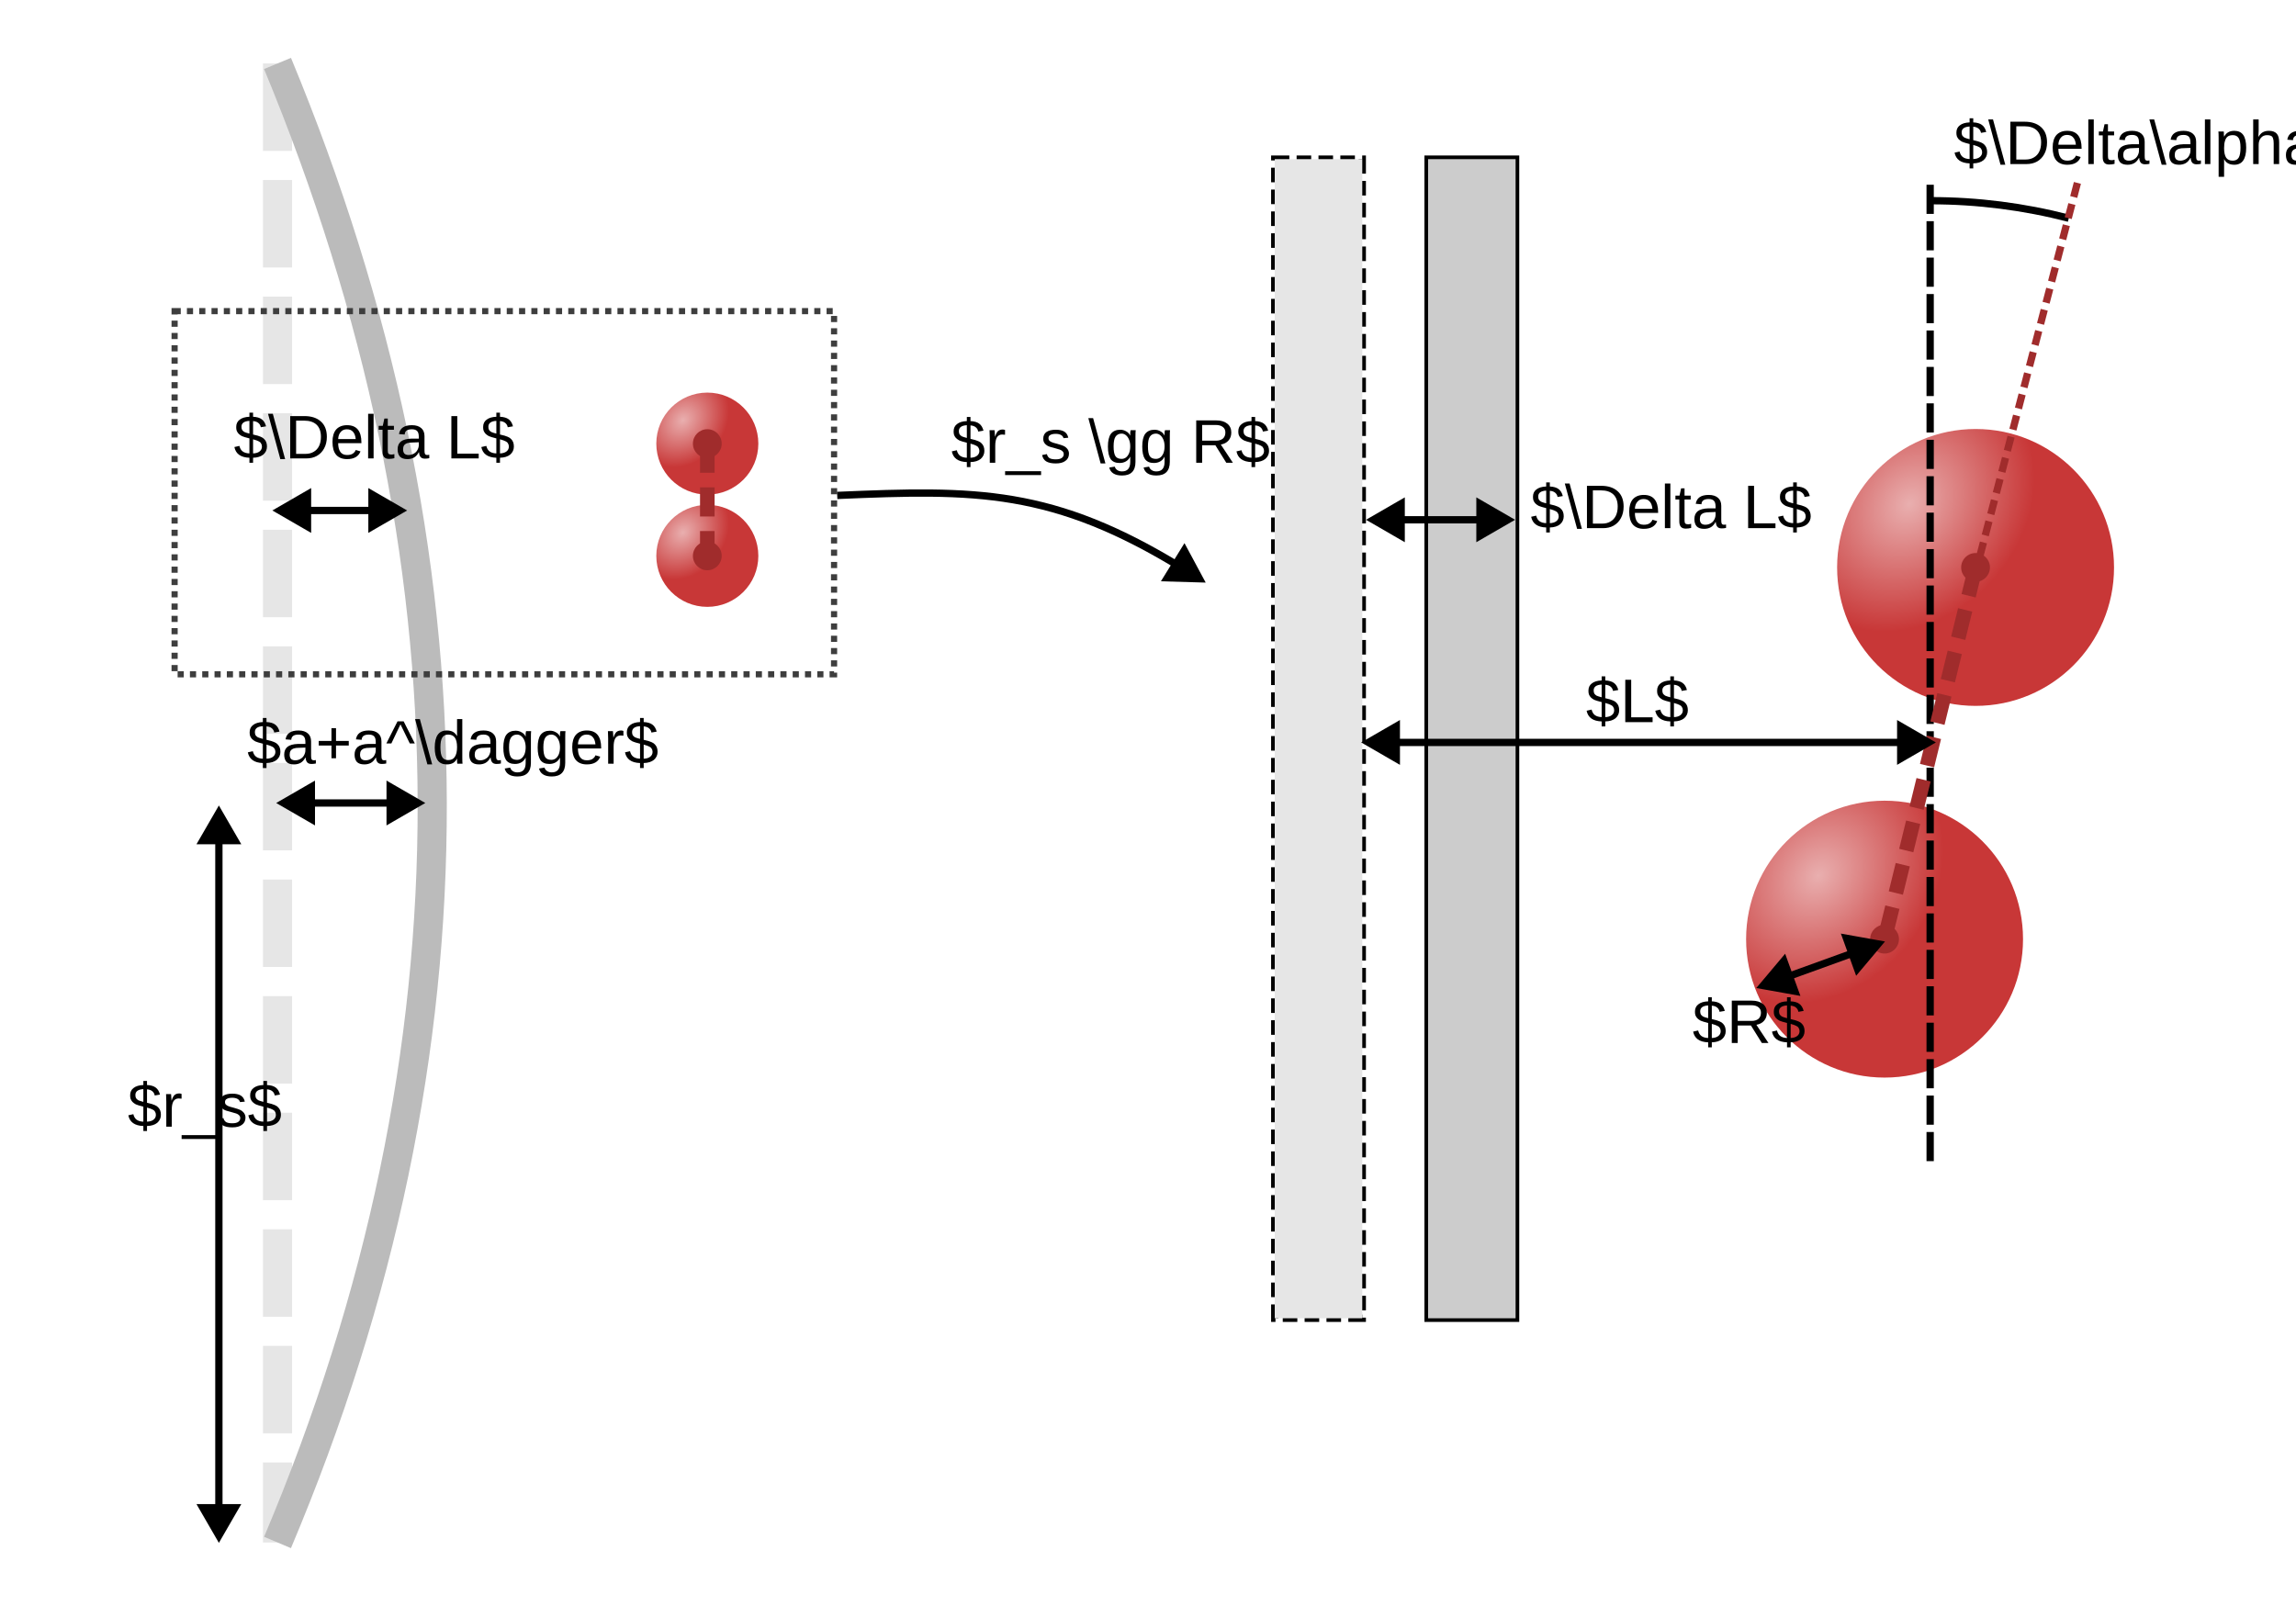
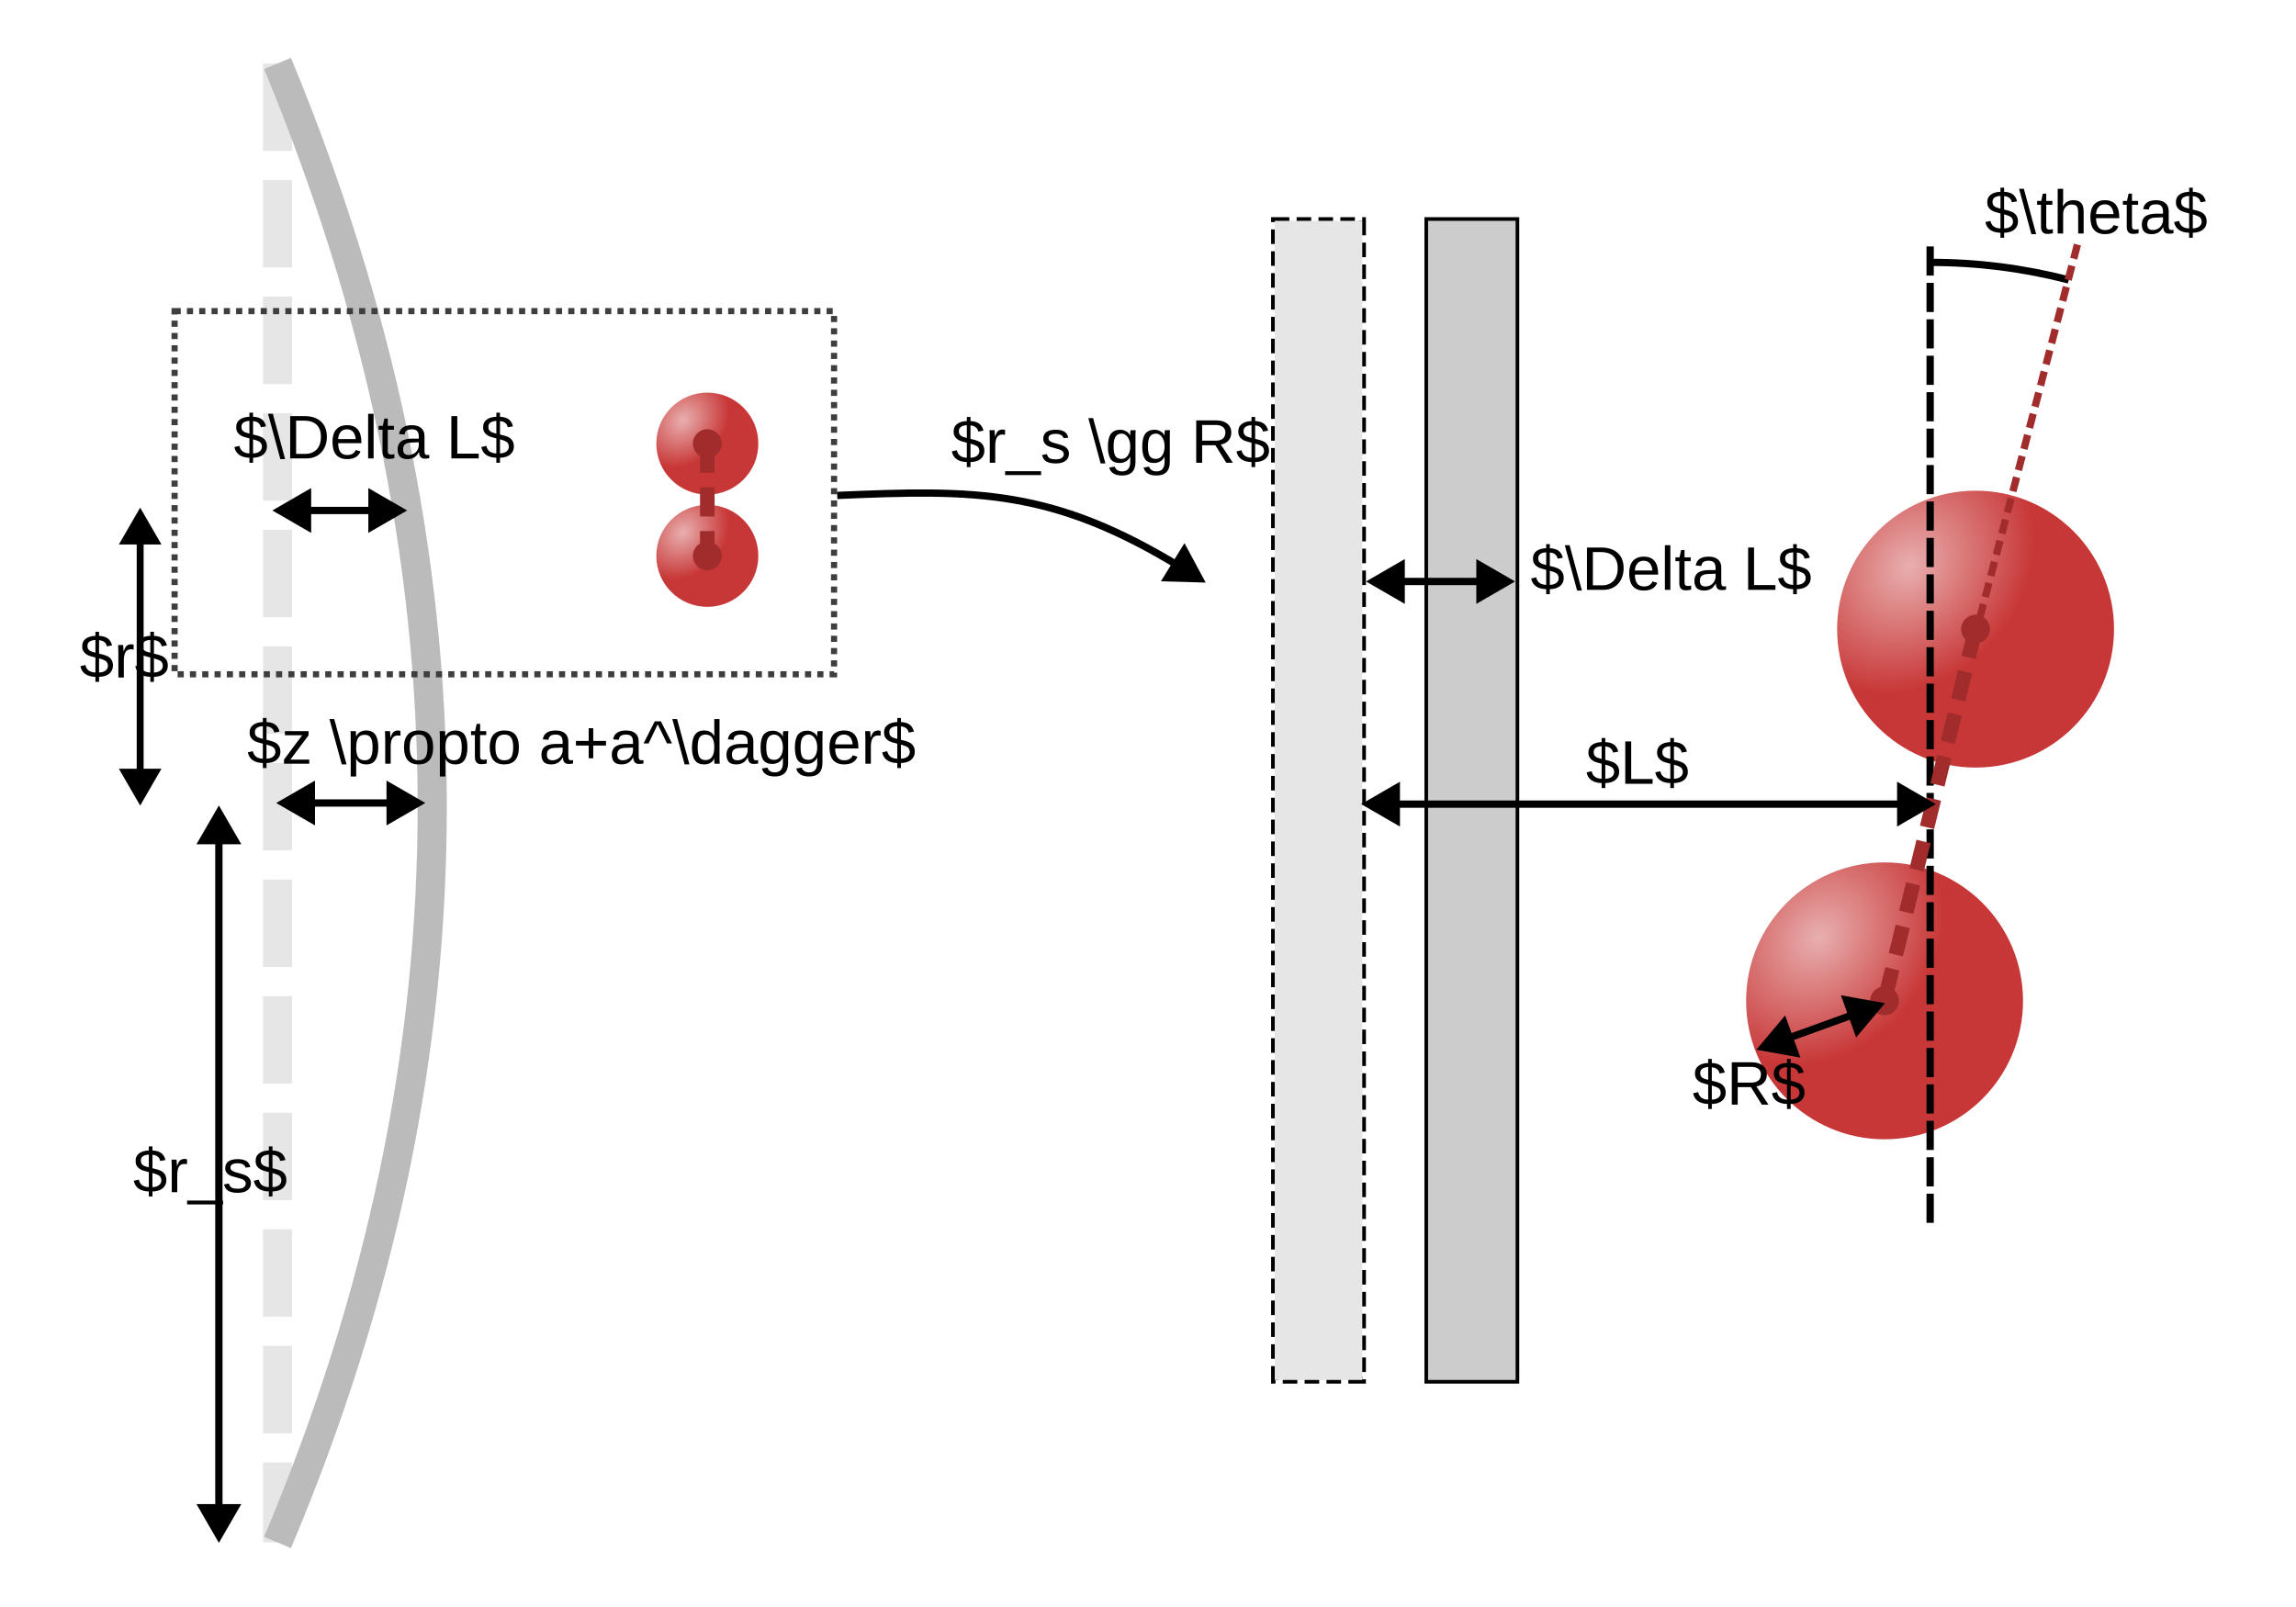
<svg xmlns="http://www.w3.org/2000/svg" xmlns:xlink="http://www.w3.org/1999/xlink" width="6.202in" height="4.341in" viewBox="0 0 157.531 110.261" version="1.1" id="svg1">
  <defs id="defs1">
    <linearGradient id="swatch4">
      <stop style="stop-color:#8b8b8b;stop-opacity:1;" offset="0" id="stop4" />
    </linearGradient>
    <linearGradient id="swatch3">
      <stop style="stop-color:#000000;stop-opacity:1;" offset="0" id="stop3" />
    </linearGradient>
    <linearGradient id="linearGradient13">
      <stop style="stop-color:#e9afaf;stop-opacity:1" offset="0" id="stop13" />
      <stop style="stop-color:#c83737;stop-opacity:1" offset="1" id="stop14" />
    </linearGradient>
    <radialGradient xlink:href="#linearGradient13" id="radialGradient1" gradientUnits="userSpaceOnUse" gradientTransform="matrix(0.2216004,0.2001958,-0.2447007,0.270864,48.18318,17.26174)" cx="22.688" cy="25.962" fx="22.688" fy="25.962" r="9.588" />
    <radialGradient xlink:href="#linearGradient13" id="radialGradient4" gradientUnits="userSpaceOnUse" gradientTransform="matrix(0.2216004,0.2001958,-0.2447007,0.270864,48.18318,24.9645)" cx="22.688" cy="25.962" fx="22.688" fy="25.962" r="9.588" />
-     <radialGradient xlink:href="#linearGradient13" id="radialGradient5" gradientUnits="userSpaceOnUse" gradientTransform="matrix(0.6014868,0.5433886,-0.6641877,0.7352023,134.6051,3.168664)" cx="22.688" cy="25.962" fx="22.688" fy="25.962" r="9.588" />
-     <radialGradient xlink:href="#linearGradient13" id="radialGradient6" gradientUnits="userSpaceOnUse" gradientTransform="matrix(0.6014868,0.5433886,-0.6641877,0.7352023,128.3614,28.67504)" cx="22.688" cy="25.962" fx="22.688" fy="25.962" r="9.588" />
+     <radialGradient xlink:href="#linearGradient13" id="radialGradient5" gradientUnits="userSpaceOnUse" gradientTransform="matrix(0.6014868,0.5433886,-0.6641877,0.7352023,134.6051,7.401998)" cx="22.688" cy="25.962" fx="22.688" fy="25.962" r="9.588" />
+     <radialGradient xlink:href="#linearGradient13" id="radialGradient6" gradientUnits="userSpaceOnUse" gradientTransform="matrix(0.6014868,0.5433886,-0.6641877,0.7352023,128.3614,32.90837)" cx="22.688" cy="25.962" fx="22.688" fy="25.962" r="9.588" />
    <marker style="overflow:visible" id="marker16-9" refX="0" refY="0" orient="auto-start-reverse" markerWidth="1" markerHeight="1" viewBox="0 0 1 1" preserveAspectRatio="xMidYMid">
      <path transform="scale(0.5)" style="fill:context-stroke;fill-rule:evenodd;stroke:context-stroke;stroke-width:1pt" d="M 5.77,0 -2.88,5 V -5 Z" id="path16-9" />
    </marker>
    <marker style="overflow:visible" id="marker16-9-5" refX="0" refY="0" orient="auto-start-reverse" markerWidth="1" markerHeight="1" viewBox="0 0 1 1" preserveAspectRatio="xMidYMid">
      <path transform="scale(0.5)" style="fill:context-stroke;fill-rule:evenodd;stroke:context-stroke;stroke-width:1pt" d="M 5.77,0 -2.88,5 V -5 Z" id="path16-9-6" />
    </marker>
  </defs>
  <g id="layer1">
    <circle style="fill:url(#radialGradient1);fill-opacity:1;stroke-width:0.335;stroke-miterlimit:3;paint-order:stroke fill markers" id="ellipse1" cx="48.53" cy="30.44" r="3.5" />
    <circle style="fill:url(#radialGradient4);fill-opacity:1;stroke-width:0.335;stroke-miterlimit:3;paint-order:stroke fill markers" id="circle4" cx="48.53" cy="38.142" r="3.5" />
    <path style="fill:none;fill-opacity:1;stroke:#a02c2c;stroke-width:1;stroke-miterlimit:3;stroke-dasharray:2, 1;stroke-dashoffset:0;stroke-opacity:1;paint-order:stroke fill markers" d="m 48.53,30.44 v 7.702" id="path2" />
    <g id="g2" transform="translate(18.61563,2.494819)">
      <circle style="fill:#a02c2c;fill-opacity:1;stroke:none;stroke-width:1.849;stroke-linecap:butt;stroke-miterlimit:3;stroke-dasharray:none;stroke-dashoffset:0;stroke-opacity:1;paint-order:stroke fill markers" id="circle27" cx="29.914" cy="35.648" r="0.988" />
    </g>
    <g id="g3" transform="translate(18.61563,-5.20794)">
      <circle style="fill:#a02c2c;fill-opacity:1;stroke:none;stroke-width:1.849;stroke-linecap:butt;stroke-miterlimit:3;stroke-dasharray:none;stroke-dashoffset:0;stroke-opacity:1;paint-order:stroke fill markers" id="circle2" cx="29.914" cy="35.648" r="0.988" />
    </g>
    <path style="fill:none;fill-opacity:1;stroke:#e6e6e6;stroke-width:2;stroke-miterlimit:3;stroke-dasharray:6, 2;stroke-dashoffset:0;stroke-opacity:1;paint-order:stroke fill markers" d="M 19.041,4.353 V 105.844" id="path3" />
    <path style="fill:none;fill-opacity:1;stroke:#bbbbbb;stroke-width:2;stroke-miterlimit:3;stroke-dasharray:none;stroke-dashoffset:0;stroke-opacity:1;paint-order:stroke fill markers" d="m 19.041,4.353 c 14.021,33.83 14.285,67.661 0,101.491" id="path4" />
-     <circle style="fill:url(#radialGradient5);fill-opacity:1;stroke-width:0.911;stroke-miterlimit:3;paint-order:stroke fill markers" id="circle5" cx="135.546" cy="38.937" r="9.5" />
-     <circle style="fill:url(#radialGradient6);fill-opacity:1;stroke-width:0.911;stroke-miterlimit:3;paint-order:stroke fill markers" id="circle6" cx="129.302" cy="64.443" r="9.5" />
-     <g id="g7" transform="translate(99.38778,28.79591)">
+     <circle style="fill:url(#radialGradient5);fill-opacity:1;stroke-width:0.911;stroke-miterlimit:3;paint-order:stroke fill markers" id="circle5" cx="135.546" cy="43.17" r="9.5" />
+     <circle style="fill:url(#radialGradient6);fill-opacity:1;stroke-width:0.911;stroke-miterlimit:3;paint-order:stroke fill markers" id="circle6" cx="129.302" cy="68.677" r="9.5" />
+     <g id="g7" transform="translate(99.38778,33.02924)">
      <circle style="fill:#a02c2c;fill-opacity:1;stroke:none;stroke-width:1.849;stroke-linecap:butt;stroke-miterlimit:3;stroke-dasharray:none;stroke-dashoffset:0;stroke-opacity:1;paint-order:stroke fill markers" id="circle7" cx="29.914" cy="35.648" r="0.988" />
    </g>
-     <g id="g8" transform="translate(105.6315,3.289544)">
+     <g id="g8" transform="translate(105.6315,7.522877)">
      <circle style="fill:#a02c2c;fill-opacity:1;stroke:none;stroke-width:1.849;stroke-linecap:butt;stroke-miterlimit:3;stroke-dasharray:none;stroke-dashoffset:0;stroke-opacity:1;paint-order:stroke fill markers" id="circle8" cx="29.914" cy="35.648" r="0.988" />
    </g>
    <path style="fill:#cccccc;fill-opacity:1;stroke:#000000;stroke-width:0.5;stroke-miterlimit:3;stroke-dasharray:none;stroke-dashoffset:0;stroke-opacity:1;marker-start:url(#marker16-9);marker-end:url(#marker16-9);paint-order:stroke fill markers" d="m 20.462,35.028 h 5.696" id="path3-5" />
    <path style="fill:#cccccc;fill-opacity:1;stroke:#000000;stroke-width:0.5;stroke-miterlimit:3;stroke-dasharray:none;stroke-dashoffset:0;stroke-opacity:1;marker-start:url(#marker16-9);marker-end:url(#marker16-9);paint-order:stroke fill markers" d="m 15.018,57.047 v 47.048" id="path9" />
-     <path style="fill:#cccccc;fill-opacity:1;stroke:#000000;stroke-width:0.5;stroke-miterlimit:3;stroke-dasharray:2, 0.5;stroke-dashoffset:0;stroke-opacity:1;paint-order:stroke fill markers" d="M 132.43,12.677 V 80.136" id="path10" />
-     <path style="fill:none;fill-opacity:1;stroke:#000000;stroke-width:0.5;stroke-miterlimit:3;stroke-dasharray:none;stroke-dashoffset:0;stroke-opacity:1;paint-order:stroke fill markers" id="path28" d="m 132.488,13.772 a 37.759,37.759 0 0 1 9.454,1.203" />
+     <path style="fill:#cccccc;fill-opacity:1;stroke:#000000;stroke-width:0.5;stroke-miterlimit:3;stroke-dasharray:2, 0.5;stroke-dashoffset:0;stroke-opacity:1;paint-order:stroke fill markers" d="M 132.43,16.91 V 84.37" id="path10" />
+     <path style="fill:none;fill-opacity:1;stroke:#000000;stroke-width:0.5;stroke-miterlimit:3;stroke-dasharray:none;stroke-dashoffset:0;stroke-opacity:1;paint-order:stroke fill markers" id="path28" d="m 132.488,18.005 a 37.759,37.759 0 0 1 9.454,1.203" />
    <rect style="fill:none;fill-opacity:1;stroke:#3e3e3e;stroke-width:0.422;stroke-miterlimit:3;stroke-dasharray:0.422,0.422;stroke-dashoffset:0;stroke-opacity:1;paint-order:stroke fill markers" id="rect13" width="45.246" height="24.921" x="11.98" y="21.349" />
+     <path style="fill:#cccccc;fill-opacity:1;stroke:#000000;stroke-width:0.475;stroke-miterlimit:3;stroke-dasharray:none;stroke-dashoffset:0;stroke-opacity:1;marker-start:url(#marker16-9);marker-end:url(#marker16-9);paint-order:stroke fill markers" d="M 9.617,36.521 V 53.59" id="path6" />
    <path style="fill:none;fill-opacity:1;stroke:#000000;stroke-width:0.5;stroke-miterlimit:3;stroke-dasharray:none;stroke-dashoffset:0;stroke-opacity:1;marker-start:url(#marker16-9);paint-order:stroke fill markers" d="M 81.214,39.044 C 72.243,33.505 66.914,33.592 57.442,33.996" id="path13" />
-     <rect style="fill:#e6e6e6;fill-opacity:1;stroke:#000000;stroke-width:0.5;stroke-miterlimit:3;stroke-dasharray:1, 0.5;stroke-dashoffset:0;stroke-opacity:1;paint-order:stroke fill markers" id="rect15" width="6.005" height="79.539" x="87.462" y="10.92" />
-     <path style="fill:none;fill-opacity:1;stroke:#a02c2c;stroke-width:1;stroke-miterlimit:3;stroke-dasharray:2, 1;stroke-dashoffset:0;stroke-opacity:1;paint-order:stroke fill markers" d="m 135.545,38.937 -6.243,25.506" id="path14" />
-     <rect style="fill:#cccccc;fill-opacity:1;stroke:#000000;stroke-width:0.5;stroke-miterlimit:3;stroke-dasharray:none;stroke-dashoffset:0;stroke-opacity:1;paint-order:stroke fill markers" id="rect17-4" width="6.005" height="79.539" x="97.982" y="10.92" />
-     <path style="fill:none;fill-opacity:1;stroke:#a02c2c;stroke-width:0.5;stroke-miterlimit:3;stroke-dasharray:1, 0.5;stroke-dashoffset:0;stroke-opacity:1;paint-order:stroke fill markers" d="m 142.533,12.55 -6.836,26.158" id="path11" />
-     <path style="fill:#cccccc;fill-opacity:1;stroke:#000000;stroke-width:0.5;stroke-miterlimit:3;stroke-dasharray:none;stroke-dashoffset:0;stroke-opacity:1;marker-start:url(#marker16-9);marker-end:url(#marker16-9);paint-order:stroke fill markers" d="m 95.499,35.667 h 6.679" id="path15" />
-     <path style="fill:#cccccc;fill-opacity:1;stroke:#000000;stroke-width:0.5;stroke-miterlimit:3;stroke-dasharray:none;stroke-dashoffset:0;stroke-opacity:1;marker-start:url(#marker16-9-5);marker-end:url(#marker16-9-5);paint-order:stroke fill markers" d="M 95.166,50.945 H 131.047" id="path3-53" />
-     <path style="fill:#cccccc;fill-opacity:1;stroke:#000000;stroke-width:0.5;stroke-miterlimit:3;stroke-dasharray:none;stroke-dashoffset:0;stroke-opacity:1;marker-start:url(#marker16-9);marker-end:url(#marker16-9);paint-order:stroke fill markers" d="m 122.171,67.194 5.491,-1.986" id="path1" />
+     <rect style="fill:#e6e6e6;fill-opacity:1;stroke:#000000;stroke-width:0.5;stroke-miterlimit:3;stroke-dasharray:1, 0.5;stroke-dashoffset:0;stroke-opacity:1;paint-order:stroke fill markers" id="rect15" width="6.005" height="79.539" x="87.462" y="15.153" />
+     <path style="fill:none;fill-opacity:1;stroke:#a02c2c;stroke-width:1;stroke-miterlimit:3;stroke-dasharray:2, 1;stroke-dashoffset:0;stroke-opacity:1;paint-order:stroke fill markers" d="m 135.545,43.171 -6.243,25.506" id="path14" />
+     <rect style="fill:#cccccc;fill-opacity:1;stroke:#000000;stroke-width:0.5;stroke-miterlimit:3;stroke-dasharray:none;stroke-dashoffset:0;stroke-opacity:1;paint-order:stroke fill markers" id="rect17-4" width="6.005" height="79.539" x="97.982" y="15.153" />
+     <path style="fill:none;fill-opacity:1;stroke:#a02c2c;stroke-width:0.5;stroke-miterlimit:3;stroke-dasharray:1, 0.5;stroke-dashoffset:0;stroke-opacity:1;paint-order:stroke fill markers" d="m 142.533,16.783 -6.836,26.158" id="path11" />
+     <path style="fill:#cccccc;fill-opacity:1;stroke:#000000;stroke-width:0.5;stroke-miterlimit:3;stroke-dasharray:none;stroke-dashoffset:0;stroke-opacity:1;marker-start:url(#marker16-9);marker-end:url(#marker16-9);paint-order:stroke fill markers" d="m 95.499,39.9 h 6.679" id="path15" />
+     <path style="fill:#cccccc;fill-opacity:1;stroke:#000000;stroke-width:0.5;stroke-miterlimit:3;stroke-dasharray:none;stroke-dashoffset:0;stroke-opacity:1;marker-start:url(#marker16-9-5);marker-end:url(#marker16-9-5);paint-order:stroke fill markers" d="M 95.166,55.179 H 131.047" id="path3-53" />
+     <path style="fill:#cccccc;fill-opacity:1;stroke:#000000;stroke-width:0.5;stroke-miterlimit:3;stroke-dasharray:none;stroke-dashoffset:0;stroke-opacity:1;marker-start:url(#marker16-9);marker-end:url(#marker16-9);paint-order:stroke fill markers" d="m 122.171,71.427 5.491,-1.986" id="path1" />
    <path style="fill:#cccccc;fill-opacity:1;stroke:#000000;stroke-width:0.5;stroke-miterlimit:3;stroke-dasharray:none;stroke-dashoffset:0;stroke-opacity:1;marker-start:url(#marker16-9);marker-end:url(#marker16-9);paint-order:stroke fill markers" d="M 20.726,55.101 H 27.405" id="path5" />
    <text xml:space="preserve" style="font-size:4.233px;font-family:Arial;-inkscape-font-specification:Arial;fill:#000000;fill-opacity:1;stroke:none;stroke-width:0.088;stroke-miterlimit:3;stroke-dasharray:none;stroke-dashoffset:0;stroke-opacity:1;paint-order:stroke fill markers" x="16.037" y="31.457" id="text3">
      <tspan id="tspan3" style="fill:#000000;fill-opacity:1;stroke:none;stroke-width:0.088;stroke-dasharray:none" x="16.037" y="31.457">$\Delta L$</tspan>
    </text>
-     <text xml:space="preserve" style="font-size:4.233px;font-family:Arial;-inkscape-font-specification:Arial;fill:#000000;fill-opacity:1;stroke:none;stroke-width:0.088;stroke-miterlimit:3;stroke-dasharray:none;stroke-dashoffset:0;stroke-opacity:1;paint-order:stroke fill markers" x="8.757" y="77.312" id="text9">
-       <tspan id="tspan9" style="fill:#000000;fill-opacity:1;stroke:none;stroke-width:0.088;stroke-dasharray:none" x="8.757" y="77.312">$r_s$</tspan>
+     <text xml:space="preserve" style="font-size:4.233px;font-family:Arial;-inkscape-font-specification:Arial;fill:#000000;fill-opacity:1;stroke:none;stroke-width:0.088;stroke-miterlimit:3;stroke-dasharray:none;stroke-dashoffset:0;stroke-opacity:1;paint-order:stroke fill markers" x="9.132" y="81.805" id="text9">
+       <tspan id="tspan9" style="fill:#000000;fill-opacity:1;stroke:none;stroke-width:0.088;stroke-dasharray:none" x="9.132" y="81.805">$r_s$</tspan>
    </text>
-     <text xml:space="preserve" style="font-size:4.233px;font-family:Arial;-inkscape-font-specification:Arial;fill:#000000;fill-opacity:1;stroke:none;stroke-width:0.088;stroke-miterlimit:3;stroke-dasharray:none;stroke-dashoffset:0;stroke-opacity:1;paint-order:stroke fill markers" x="134.059" y="11.256" id="text11">
-       <tspan id="tspan11" style="fill:#000000;fill-opacity:1;stroke:none;stroke-width:0.088;stroke-dasharray:none" x="134.059" y="11.256">$\Delta\alpha$</tspan>
+     <text xml:space="preserve" style="font-size:4.233px;font-family:Arial;-inkscape-font-specification:Arial;fill:#000000;fill-opacity:1;stroke:none;stroke-width:0.088;stroke-miterlimit:3;stroke-dasharray:none;stroke-dashoffset:0;stroke-opacity:1;paint-order:stroke fill markers" x="136.176" y="16.018" id="text11">
+       <tspan id="tspan11" style="fill:#000000;fill-opacity:1;stroke:none;stroke-width:0.088;stroke-dasharray:none" x="136.176" y="16.018">$\theta$</tspan>
    </text>
    <text xml:space="preserve" style="font-size:4.233px;font-family:Arial;-inkscape-font-specification:Arial;fill:#000000;fill-opacity:1;stroke:none;stroke-width:0.088;stroke-miterlimit:3;stroke-dasharray:none;stroke-dashoffset:0;stroke-opacity:1;paint-order:stroke fill markers" x="65.256" y="31.753" id="text14">
      <tspan id="tspan14" style="fill:#000000;fill-opacity:1;stroke:none;stroke-width:0.088;stroke-dasharray:none" x="65.256" y="31.753">$r_s \gg R$</tspan>
    </text>
-     <text xml:space="preserve" style="font-size:4.233px;font-family:Arial;-inkscape-font-specification:Arial;fill:#000000;fill-opacity:1;stroke:none;stroke-width:0.088;stroke-miterlimit:3;stroke-dasharray:none;stroke-dashoffset:0;stroke-opacity:1;paint-order:stroke fill markers" x="105.006" y="36.243" id="text15">
-       <tspan id="tspan15" style="fill:#000000;fill-opacity:1;stroke:none;stroke-width:0.088;stroke-dasharray:none" x="105.006" y="36.243">$\Delta L$</tspan>
+     <text xml:space="preserve" style="font-size:4.233px;font-family:Arial;-inkscape-font-specification:Arial;fill:#000000;fill-opacity:1;stroke:none;stroke-width:0.088;stroke-miterlimit:3;stroke-dasharray:none;stroke-dashoffset:0;stroke-opacity:1;paint-order:stroke fill markers" x="105.006" y="40.477" id="text15">
+       <tspan id="tspan15" style="fill:#000000;fill-opacity:1;stroke:none;stroke-width:0.088;stroke-dasharray:none" x="105.006" y="40.477">$\Delta L$</tspan>
    </text>
-     <text xml:space="preserve" style="font-size:4.233px;font-family:Arial;-inkscape-font-specification:Arial;fill:#000000;fill-opacity:1;stroke:none;stroke-width:0.088;stroke-miterlimit:3;stroke-dasharray:none;stroke-dashoffset:0;stroke-opacity:1;paint-order:stroke fill markers" x="108.814" y="49.549" id="text3-3">
-       <tspan id="tspan3-9" style="fill:#000000;fill-opacity:1;stroke:none;stroke-width:0.088;stroke-dasharray:none" x="108.814" y="49.549">$L$</tspan>
+     <text xml:space="preserve" style="font-size:4.233px;font-family:Arial;-inkscape-font-specification:Arial;fill:#000000;fill-opacity:1;stroke:none;stroke-width:0.088;stroke-miterlimit:3;stroke-dasharray:none;stroke-dashoffset:0;stroke-opacity:1;paint-order:stroke fill markers" x="108.814" y="53.783" id="text3-3">
+       <tspan id="tspan3-9" style="fill:#000000;fill-opacity:1;stroke:none;stroke-width:0.088;stroke-dasharray:none" x="108.814" y="53.783">$L$</tspan>
    </text>
-     <text xml:space="preserve" style="font-size:4.233px;font-family:Arial;-inkscape-font-specification:Arial;fill:#000000;fill-opacity:1;stroke:none;stroke-width:0.088;stroke-miterlimit:3;stroke-dasharray:none;stroke-dashoffset:0;stroke-opacity:1;paint-order:stroke fill markers" x="116.121" y="71.569" id="text1">
-       <tspan id="tspan1" style="fill:#000000;fill-opacity:1;stroke:none;stroke-width:0.088;stroke-dasharray:none" x="116.121" y="71.569">$R$</tspan>
+     <text xml:space="preserve" style="font-size:4.233px;font-family:Arial;-inkscape-font-specification:Arial;fill:#000000;fill-opacity:1;stroke:none;stroke-width:0.088;stroke-miterlimit:3;stroke-dasharray:none;stroke-dashoffset:0;stroke-opacity:1;paint-order:stroke fill markers" x="116.121" y="75.802" id="text1">
+       <tspan id="tspan1" style="fill:#000000;fill-opacity:1;stroke:none;stroke-width:0.088;stroke-dasharray:none" x="116.121" y="75.802">$R$</tspan>
    </text>
    <text xml:space="preserve" style="font-size:4.233px;font-family:Arial;-inkscape-font-specification:Arial;fill:#000000;fill-opacity:1;stroke:none;stroke-width:0.088;stroke-miterlimit:3;stroke-dasharray:none;stroke-dashoffset:0;stroke-opacity:1;paint-order:stroke fill markers" x="16.958" y="52.405" id="text5">
-       <tspan id="tspan5" style="fill:#000000;fill-opacity:1;stroke:none;stroke-width:0.088;stroke-dasharray:none" x="16.958" y="52.405">$a+a^\dagger$</tspan>
+       <tspan id="tspan5" style="fill:#000000;fill-opacity:1;stroke:none;stroke-width:0.088;stroke-dasharray:none" x="16.958" y="52.405">$z \propto a+a^\dagger$</tspan>
+     </text>
+     <text xml:space="preserve" style="font-size:4.233px;font-family:Arial;-inkscape-font-specification:Arial;fill:#000000;fill-opacity:1;stroke:none;stroke-width:0.088;stroke-miterlimit:3;stroke-dasharray:none;stroke-dashoffset:0;stroke-opacity:1;paint-order:stroke fill markers" x="5.469" y="46.492" id="text6">
+       <tspan id="tspan6" style="fill:#000000;fill-opacity:1;stroke:none;stroke-width:0.088;stroke-dasharray:none" x="5.469" y="46.492">$r$</tspan>
    </text>
  </g>
</svg>
